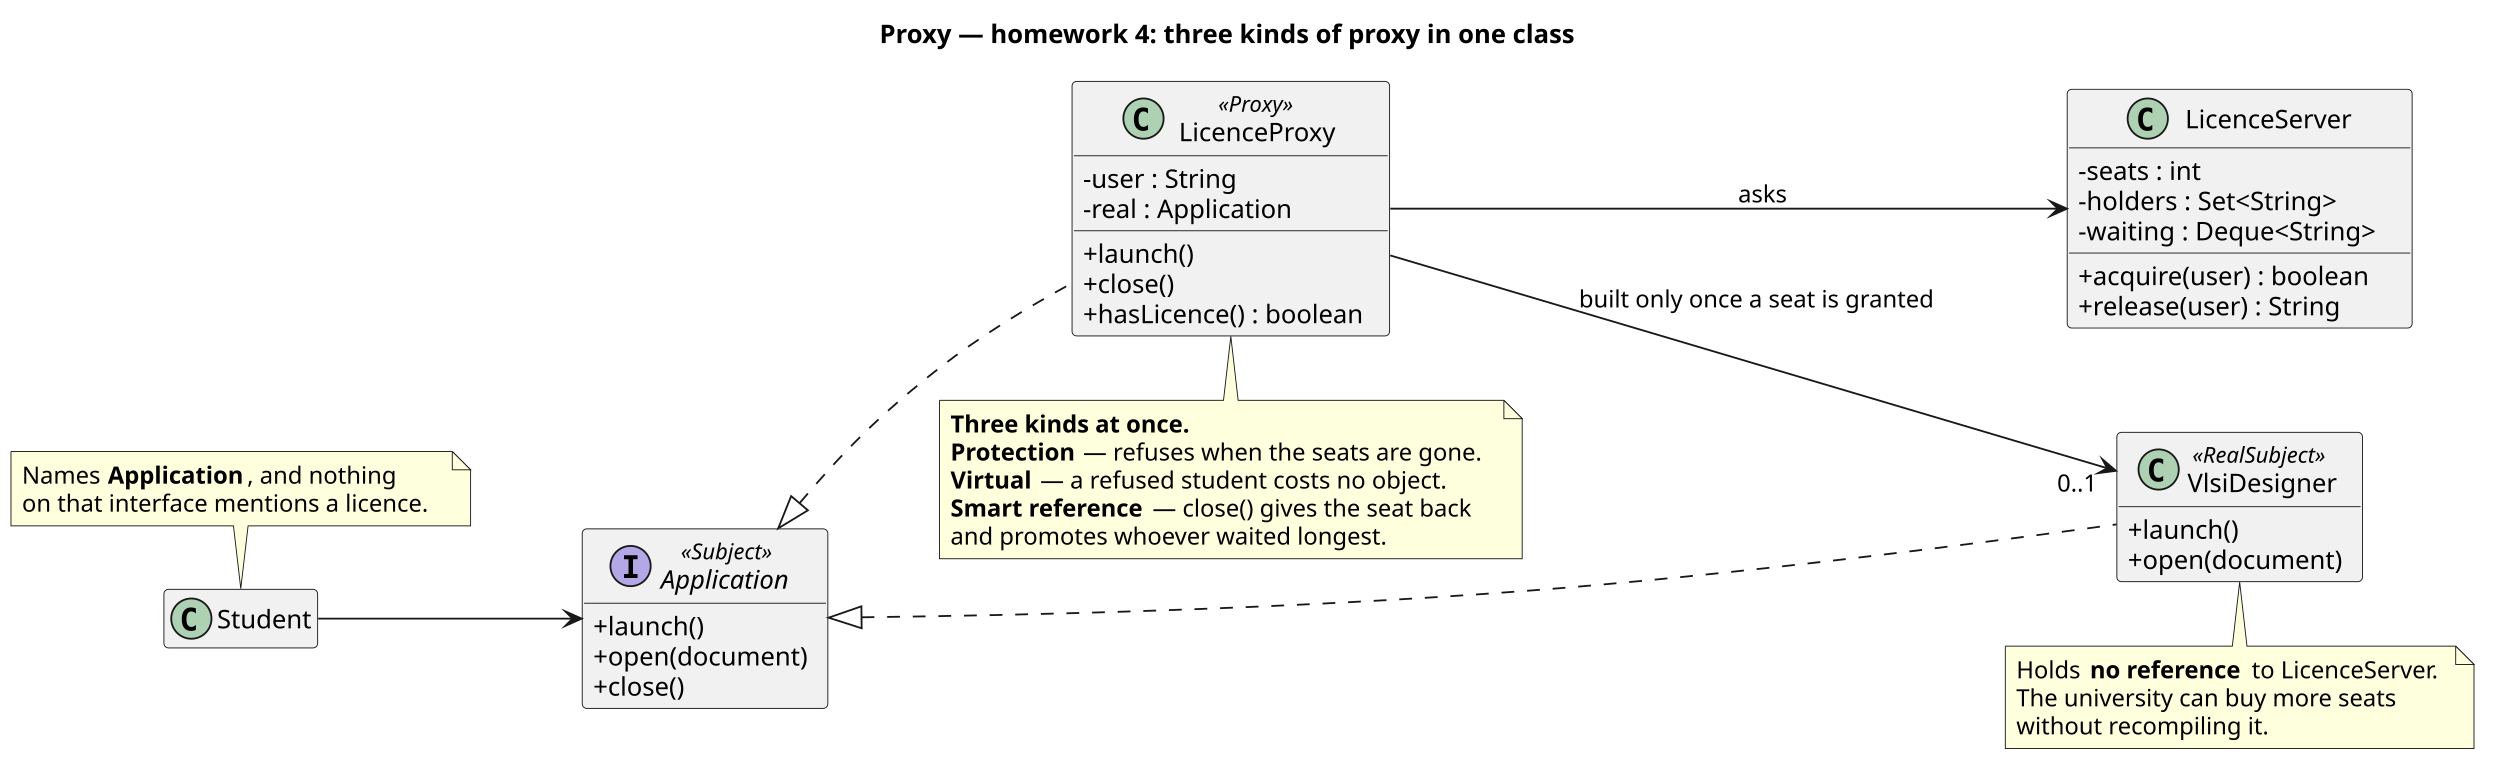
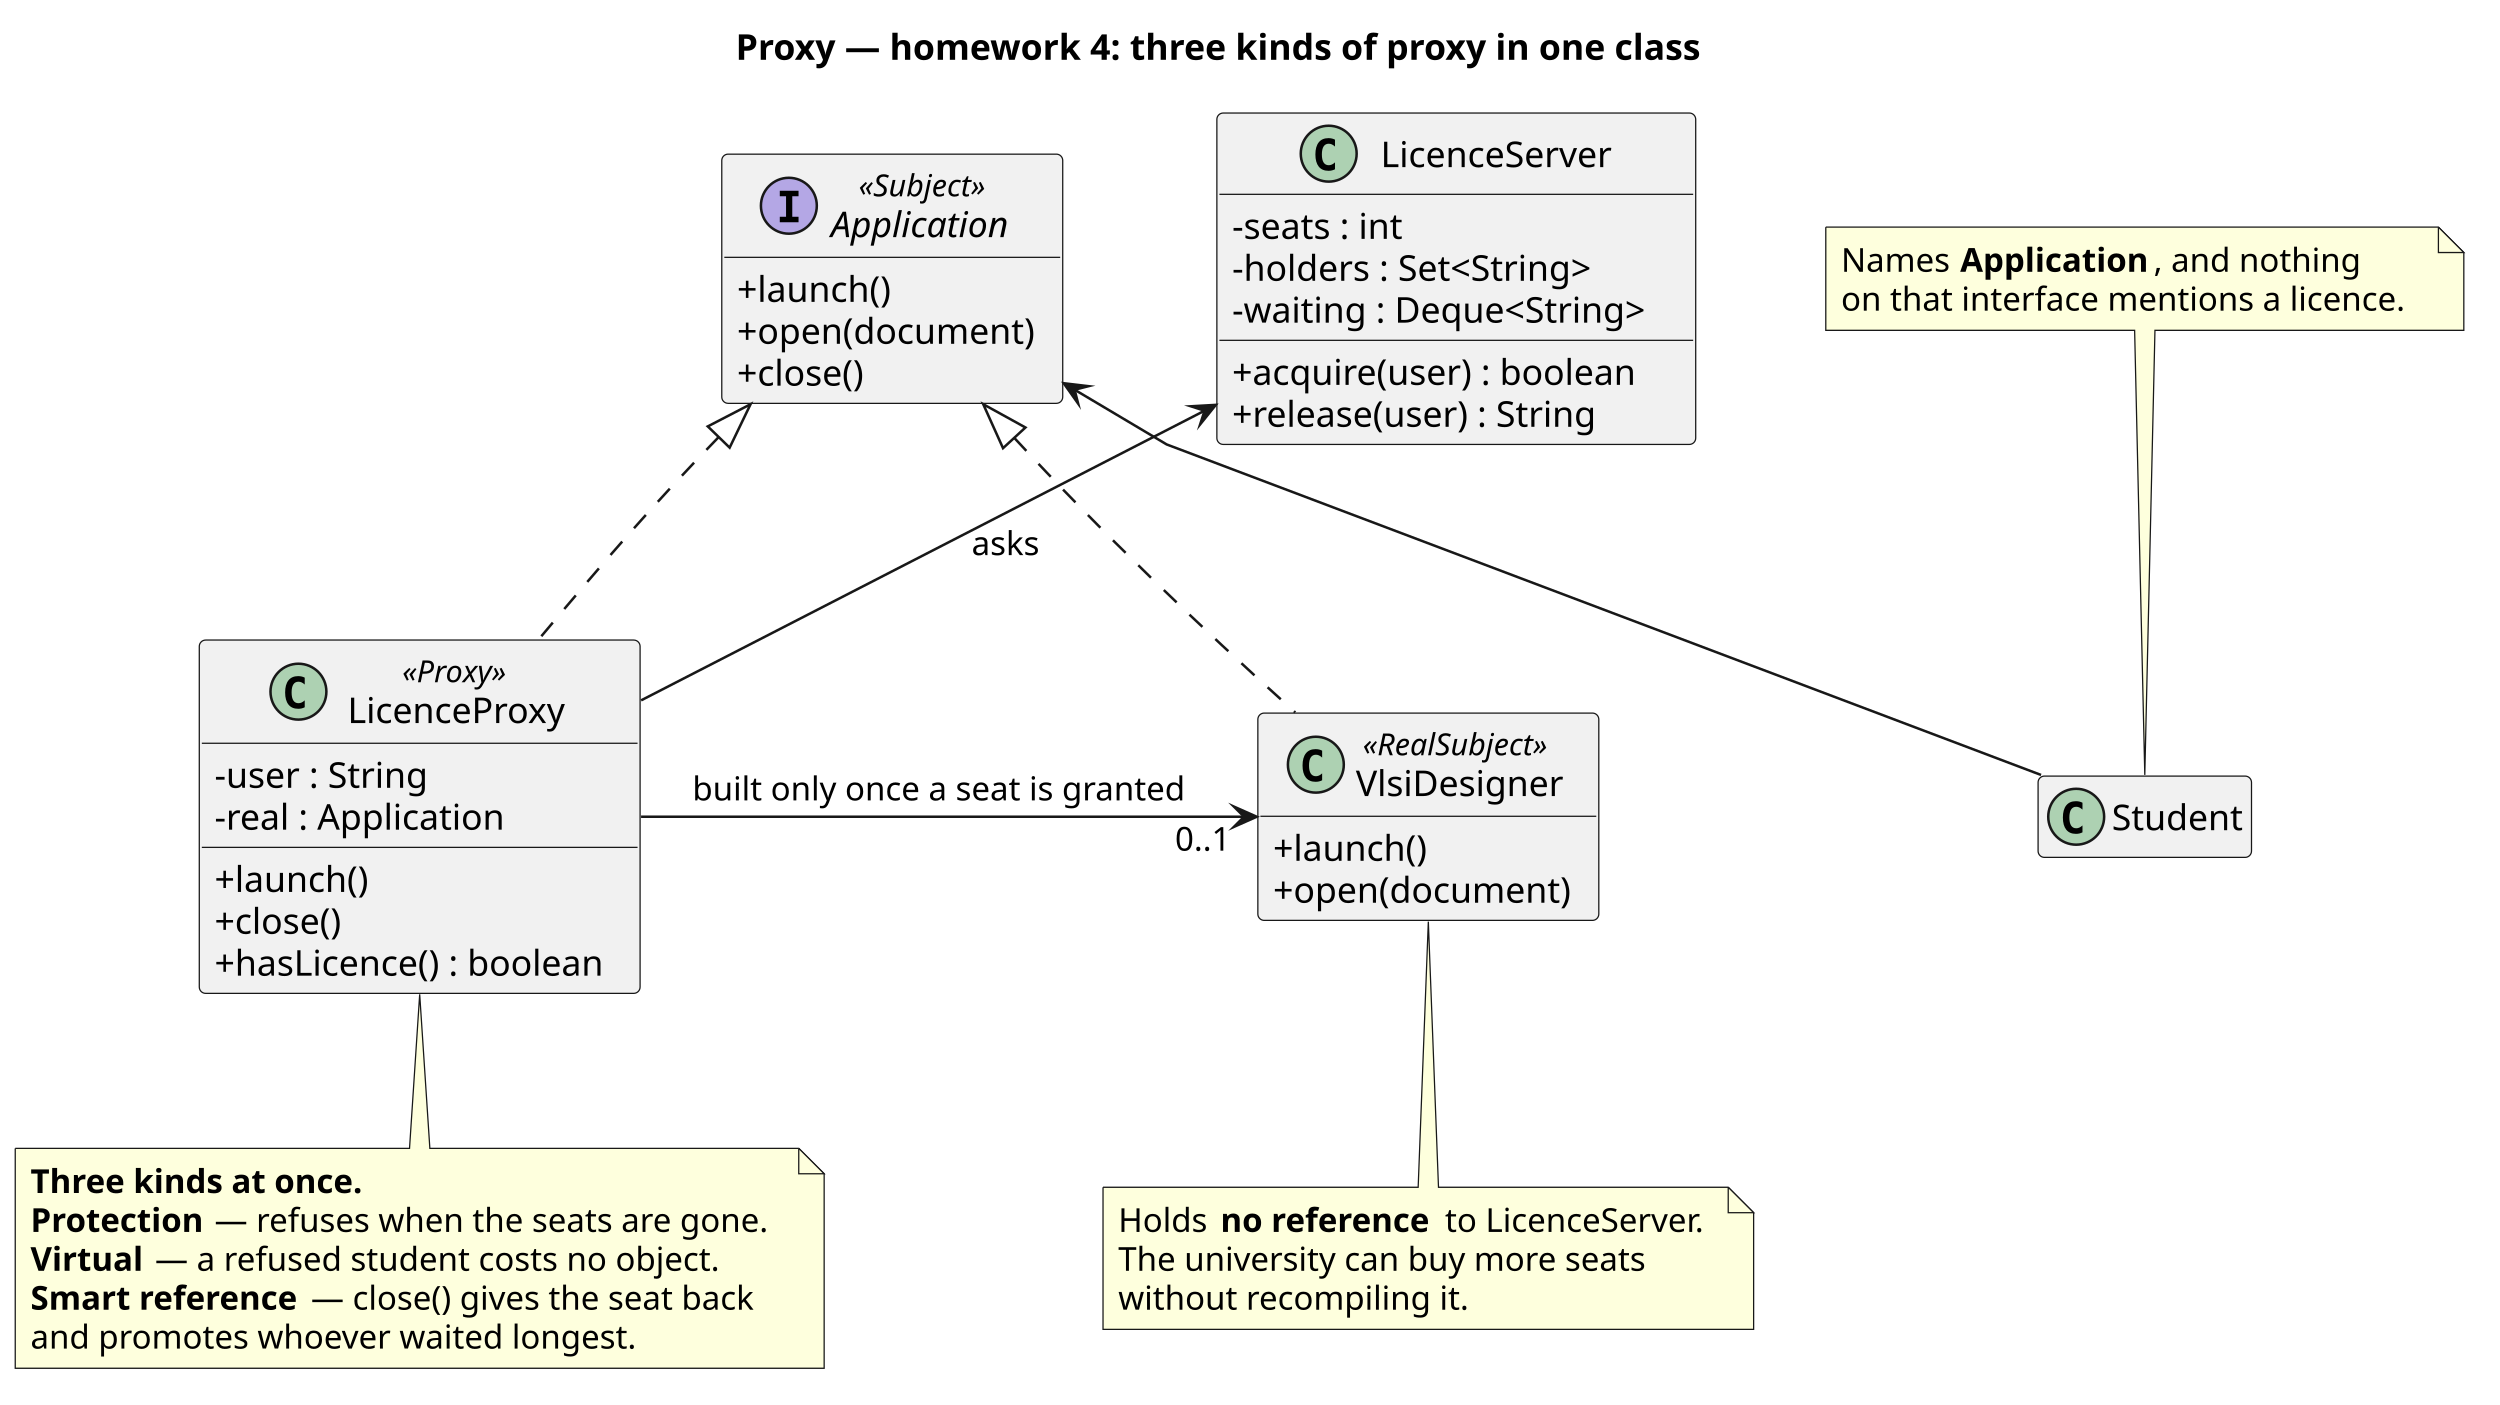
- <svg xmlns="http://www.w3.org/2000/svg" contentStyleType="text/css" data-diagram-type="CLASS" height="423px" preserveAspectRatio="none" style="width:1366px;height:423px;background:#FFFFFF;" version="1.1" viewBox="0 0 1366 423" width="1366px" zoomAndPan="magnify">
+ <svg xmlns="http://www.w3.org/2000/svg" contentStyleType="text/css" data-diagram-type="CLASS" height="553px" preserveAspectRatio="none" style="width:984px;height:553px;background:#FFFFFF;" version="1.1" viewBox="0 0 984 553" width="984px" zoomAndPan="magnify">
  <defs />
  <g>
-     <g class="title" data-source-line="3">
-       <text fill="#000000" font-family="sans-serif" font-size="14" font-weight="700" lengthAdjust="spacing" textLength="398.672" x="480.559" y="23.535">Proxy — homework 4: three kinds of proxy in one class</text>
+     <g class="title" data-source-line="5">
+       <text fill="#000000" font-family="sans-serif" font-size="14" font-weight="700" lengthAdjust="spacing" textLength="398.672" x="289.543" y="23.535">Proxy — homework 4: three kinds of proxy in one class</text>
    </g>
-     <g class="entity" data-qualified-name="Application" data-source-line="8" id="ent0001">
-       <rect fill="#F1F1F1" height="98.086" rx="2.5" ry="2.5" style="stroke:#181818;stroke-width:0.5;" width="134.199" x="318.13" y="288.978" />
-       <ellipse cx="344.537" cy="309.289" fill="#B4A7E5" rx="11" ry="11" style="stroke:#181818;stroke-width:1;" />
-       <path d="M340.965,305.554 L340.965,303.396 L348.344,303.396 L348.344,305.554 L345.879,305.554 L345.879,313.631 L348.344,313.631 L348.344,315.789 L340.965,315.789 L340.965,313.631 L343.43,313.631 L343.43,305.554 Z " fill="#000000" />
-       <text fill="#000000" font-family="sans-serif" font-size="12" font-style="italic" lengthAdjust="spacing" textLength="55.008" x="371.993" y="305.58">«Subject»</text>
-       <text fill="#000000" font-family="sans-serif" font-size="14" font-style="italic" lengthAdjust="spacing" textLength="76.85" x="361.072" y="321.646">Application</text>
-       <line style="stroke:#181818;stroke-width:0.5;" x1="319.13" x2="451.329" y1="329.599" y2="329.599" />
-       <text fill="#000000" font-family="sans-serif" font-size="14" lengthAdjust="spacing" textLength="65.249" x="324.13" y="347.135">+launch()</text>
-       <text fill="#000000" font-family="sans-serif" font-size="14" lengthAdjust="spacing" textLength="122.199" x="324.13" y="363.623">+open(document)</text>
-       <text fill="#000000" font-family="sans-serif" font-size="14" lengthAdjust="spacing" textLength="54.988" x="324.13" y="380.111">+close()</text>
+     <g class="entity" data-qualified-name="Application" data-source-line="6" id="ent0001">
+       <rect fill="#F1F1F1" height="98.086" rx="2.5" ry="2.5" style="stroke:#181818;stroke-width:0.5;" width="134.199" x="284.09" y="60.668" />
+       <ellipse cx="310.497" cy="80.979" fill="#B4A7E5" rx="11" ry="11" style="stroke:#181818;stroke-width:1;" />
+       <path d="M306.925,77.244 L306.925,75.086 L314.305,75.086 L314.305,77.244 L311.839,77.244 L311.839,85.321 L314.305,85.321 L314.305,87.479 L306.925,87.479 L306.925,85.321 L309.39,85.321 L309.39,77.244 Z " fill="#000000" />
+       <text fill="#000000" font-family="sans-serif" font-size="12" font-style="italic" lengthAdjust="spacing" textLength="55.008" x="337.953" y="77.27">«Subject»</text>
+       <text fill="#000000" font-family="sans-serif" font-size="14" font-style="italic" lengthAdjust="spacing" textLength="76.85" x="327.032" y="93.336">Application</text>
+       <line style="stroke:#181818;stroke-width:0.5;" x1="285.09" x2="417.289" y1="101.289" y2="101.289" />
+       <text fill="#000000" font-family="sans-serif" font-size="14" lengthAdjust="spacing" textLength="65.249" x="290.09" y="118.825">+launch()</text>
+       <text fill="#000000" font-family="sans-serif" font-size="14" lengthAdjust="spacing" textLength="122.199" x="290.09" y="135.313">+open(document)</text>
+       <text fill="#000000" font-family="sans-serif" font-size="14" lengthAdjust="spacing" textLength="54.988" x="290.09" y="151.801">+close()</text>
    </g>
-     <g class="entity" data-qualified-name="LicenceProxy" data-source-line="14" id="ent0002">
-       <rect fill="#F1F1F1" height="139.062" rx="2.5" ry="2.5" style="stroke:#181818;stroke-width:0.5;" width="173.499" x="585.77" y="44.488" />
-       <ellipse cx="624.796" cy="64.799" fill="#ADD1B2" rx="11" ry="11" style="stroke:#181818;stroke-width:1;" />
-       <path d="M627.269,70.942 Q626.688,71.241 626.049,71.39 Q625.41,71.54 624.704,71.54 Q622.197,71.54 620.877,69.888 Q619.558,68.236 619.558,65.115 Q619.558,61.985 620.877,60.334 Q622.197,58.682 624.704,58.682 Q625.41,58.682 626.057,58.831 Q626.705,58.98 627.269,59.279 L627.269,62.002 Q626.638,61.421 626.045,61.151 Q625.451,60.881 624.82,60.881 Q623.476,60.881 622.791,61.948 Q622.106,63.015 622.106,65.115 Q622.106,67.207 622.791,68.273 Q623.476,69.34 624.82,69.34 Q625.451,69.34 626.045,69.07 Q626.638,68.8 627.269,68.219 Z " fill="#000000" />
-       <text fill="#000000" font-family="sans-serif" font-size="12" font-style="italic" lengthAdjust="spacing" textLength="45.117" x="665.63" y="61.09">«Proxy»</text>
-       <text fill="#000000" font-family="sans-serif" font-size="14" lengthAdjust="spacing" textLength="88.108" x="644.135" y="77.156">LicenceProxy</text>
-       <line style="stroke:#181818;stroke-width:0.5;" x1="586.77" x2="758.269" y1="85.109" y2="85.109" />
-       <text fill="#000000" font-family="sans-serif" font-size="14" lengthAdjust="spacing" textLength="90.713" x="591.77" y="102.644">-user : String</text>
-       <text fill="#000000" font-family="sans-serif" font-size="14" lengthAdjust="spacing" textLength="123.546" x="591.77" y="119.133">-real : Application</text>
-       <line style="stroke:#181818;stroke-width:0.5;" x1="586.77" x2="758.269" y1="126.086" y2="126.086" />
-       <text fill="#000000" font-family="sans-serif" font-size="14" lengthAdjust="spacing" textLength="65.249" x="591.77" y="143.621">+launch()</text>
-       <text fill="#000000" font-family="sans-serif" font-size="14" lengthAdjust="spacing" textLength="54.988" x="591.77" y="160.109">+close()</text>
-       <text fill="#000000" font-family="sans-serif" font-size="14" lengthAdjust="spacing" textLength="161.499" x="591.77" y="176.598">+hasLicence() : boolean</text>
+     <g class="entity" data-qualified-name="LicenceProxy" data-source-line="12" id="ent0002">
+       <rect fill="#F1F1F1" height="139.062" rx="2.5" ry="2.5" style="stroke:#181818;stroke-width:0.5;" width="173.499" x="78.44" y="251.928" />
+       <ellipse cx="117.466" cy="272.239" fill="#ADD1B2" rx="11" ry="11" style="stroke:#181818;stroke-width:1;" />
+       <path d="M119.939,278.382 Q119.358,278.681 118.719,278.83 Q118.08,278.98 117.374,278.98 Q114.867,278.98 113.547,277.328 Q112.228,275.676 112.228,272.555 Q112.228,269.425 113.547,267.774 Q114.867,266.122 117.374,266.122 Q118.08,266.122 118.727,266.271 Q119.374,266.421 119.939,266.719 L119.939,269.442 Q119.308,268.861 118.715,268.591 Q118.121,268.321 117.49,268.321 Q116.145,268.321 115.461,269.388 Q114.776,270.455 114.776,272.555 Q114.776,274.647 115.461,275.713 Q116.145,276.78 117.49,276.78 Q118.121,276.78 118.715,276.51 Q119.308,276.24 119.939,275.659 Z " fill="#000000" />
+       <text fill="#000000" font-family="sans-serif" font-size="12" font-style="italic" lengthAdjust="spacing" textLength="45.117" x="158.3" y="268.53">«Proxy»</text>
+       <text fill="#000000" font-family="sans-serif" font-size="14" lengthAdjust="spacing" textLength="88.108" x="136.805" y="284.596">LicenceProxy</text>
+       <line style="stroke:#181818;stroke-width:0.5;" x1="79.44" x2="250.939" y1="292.549" y2="292.549" />
+       <text fill="#000000" font-family="sans-serif" font-size="14" lengthAdjust="spacing" textLength="90.713" x="84.44" y="310.084">-user : String</text>
+       <text fill="#000000" font-family="sans-serif" font-size="14" lengthAdjust="spacing" textLength="123.546" x="84.44" y="326.573">-real : Application</text>
+       <line style="stroke:#181818;stroke-width:0.5;" x1="79.44" x2="250.939" y1="333.526" y2="333.526" />
+       <text fill="#000000" font-family="sans-serif" font-size="14" lengthAdjust="spacing" textLength="65.249" x="84.44" y="351.061">+launch()</text>
+       <text fill="#000000" font-family="sans-serif" font-size="14" lengthAdjust="spacing" textLength="54.988" x="84.44" y="367.549">+close()</text>
+       <text fill="#000000" font-family="sans-serif" font-size="14" lengthAdjust="spacing" textLength="161.499" x="84.44" y="384.038">+hasLicence() : boolean</text>
    </g>
-     <g class="entity" data-qualified-name="VlsiDesigner" data-source-line="22" id="ent0003">
-       <rect fill="#F1F1F1" height="81.598" rx="2.5" ry="2.5" style="stroke:#181818;stroke-width:0.5;" width="134.199" x="1156.65" y="236.228" />
-       <ellipse cx="1179.48" cy="256.539" fill="#ADD1B2" rx="11" ry="11" style="stroke:#181818;stroke-width:1;" />
-       <path d="M1181.953,262.682 Q1181.372,262.981 1180.733,263.13 Q1180.093,263.28 1179.388,263.28 Q1176.881,263.28 1175.561,261.628 Q1174.242,259.976 1174.242,256.855 Q1174.242,253.725 1175.561,252.073 Q1176.881,250.422 1179.388,250.422 Q1180.093,250.422 1180.741,250.571 Q1181.388,250.72 1181.953,251.019 L1181.953,253.742 Q1181.322,253.161 1180.728,252.891 Q1180.135,252.621 1179.504,252.621 Q1178.159,252.621 1177.475,253.688 Q1176.79,254.755 1176.79,256.855 Q1176.79,258.947 1177.475,260.013 Q1178.159,261.08 1179.504,261.08 Q1180.135,261.08 1180.728,260.81 Q1181.322,260.54 1181.953,259.959 Z " fill="#000000" />
-       <text fill="#000000" font-family="sans-serif" font-size="12" font-style="italic" lengthAdjust="spacing" textLength="79.377" x="1197.931" y="252.83">«RealSubject»</text>
-       <text fill="#000000" font-family="sans-serif" font-size="14" lengthAdjust="spacing" textLength="84.8" x="1195.22" y="268.896">VlsiDesigner</text>
-       <line style="stroke:#181818;stroke-width:0.5;" x1="1157.65" x2="1289.849" y1="276.849" y2="276.849" />
-       <text fill="#000000" font-family="sans-serif" font-size="14" lengthAdjust="spacing" textLength="65.249" x="1162.65" y="294.385">+launch()</text>
-       <text fill="#000000" font-family="sans-serif" font-size="14" lengthAdjust="spacing" textLength="122.199" x="1162.65" y="310.873">+open(document)</text>
+     <g class="entity" data-qualified-name="VlsiDesigner" data-source-line="20" id="ent0003">
+       <rect fill="#F1F1F1" height="81.598" rx="2.5" ry="2.5" style="stroke:#181818;stroke-width:0.5;" width="134.199" x="495.09" y="280.668" />
+       <ellipse cx="517.92" cy="300.979" fill="#ADD1B2" rx="11" ry="11" style="stroke:#181818;stroke-width:1;" />
+       <path d="M520.393,307.122 Q519.812,307.421 519.173,307.57 Q518.534,307.72 517.828,307.72 Q515.321,307.72 514.001,306.068 Q512.682,304.416 512.682,301.295 Q512.682,298.165 514.001,296.514 Q515.321,294.862 517.828,294.862 Q518.534,294.862 519.181,295.011 Q519.828,295.161 520.393,295.459 L520.393,298.182 Q519.762,297.601 519.168,297.331 Q518.575,297.061 517.944,297.061 Q516.599,297.061 515.915,298.128 Q515.23,299.195 515.23,301.295 Q515.23,303.387 515.915,304.453 Q516.599,305.52 517.944,305.52 Q518.575,305.52 519.168,305.25 Q519.762,304.98 520.393,304.399 Z " fill="#000000" />
+       <text fill="#000000" font-family="sans-serif" font-size="12" font-style="italic" lengthAdjust="spacing" textLength="79.377" x="536.371" y="297.27">«RealSubject»</text>
+       <text fill="#000000" font-family="sans-serif" font-size="14" lengthAdjust="spacing" textLength="84.8" x="533.66" y="313.336">VlsiDesigner</text>
+       <line style="stroke:#181818;stroke-width:0.5;" x1="496.09" x2="628.289" y1="321.289" y2="321.289" />
+       <text fill="#000000" font-family="sans-serif" font-size="14" lengthAdjust="spacing" textLength="65.249" x="501.09" y="338.825">+launch()</text>
+       <text fill="#000000" font-family="sans-serif" font-size="14" lengthAdjust="spacing" textLength="122.199" x="501.09" y="355.313">+open(document)</text>
    </g>
-     <g class="entity" data-qualified-name="LicenceServer" data-source-line="27" id="ent0004">
-       <rect fill="#F1F1F1" height="130.441" rx="2.5" ry="2.5" style="stroke:#181818;stroke-width:0.5;" width="188.47" x="1129.52" y="48.798" />
-       <ellipse cx="1173.538" cy="64.798" fill="#ADD1B2" rx="11" ry="11" style="stroke:#181818;stroke-width:1;" />
-       <path d="M1176.012,70.941 Q1175.43,71.24 1174.791,71.39 Q1174.152,71.539 1173.447,71.539 Q1170.94,71.539 1169.62,69.887 Q1168.3,68.235 1168.3,65.114 Q1168.3,61.985 1169.62,60.333 Q1170.94,58.681 1173.447,58.681 Q1174.152,58.681 1174.8,58.831 Q1175.447,58.98 1176.012,59.279 L1176.012,62.001 Q1175.381,61.42 1174.787,61.151 Q1174.194,60.881 1173.563,60.881 Q1172.218,60.881 1171.533,61.947 Q1170.849,63.014 1170.849,65.114 Q1170.849,67.206 1171.533,68.273 Q1172.218,69.339 1173.563,69.339 Q1174.194,69.339 1174.787,69.07 Q1175.381,68.8 1176.012,68.219 Z " fill="#000000" />
-       <text fill="#000000" font-family="sans-serif" font-size="14" lengthAdjust="spacing" textLength="91.984" x="1193.987" y="70.089">LicenceServer</text>
-       <line style="stroke:#181818;stroke-width:0.5;" x1="1130.52" x2="1316.99" y1="80.798" y2="80.798" />
-       <text fill="#000000" font-family="sans-serif" font-size="14" lengthAdjust="spacing" textLength="74.402" x="1135.52" y="98.333">-seats : int</text>
-       <text fill="#000000" font-family="sans-serif" font-size="14" lengthAdjust="spacing" textLength="155.005" x="1135.52" y="114.822">-holders : Set&lt;String&gt;</text>
-       <text fill="#000000" font-family="sans-serif" font-size="14" lengthAdjust="spacing" textLength="176.47" x="1135.52" y="131.31">-waiting : Deque&lt;String&gt;</text>
-       <line style="stroke:#181818;stroke-width:0.5;" x1="1130.52" x2="1316.99" y1="138.263" y2="138.263" />
-       <text fill="#000000" font-family="sans-serif" font-size="14" lengthAdjust="spacing" textLength="167.132" x="1135.52" y="155.798">+acquire(user) : boolean</text>
-       <text fill="#000000" font-family="sans-serif" font-size="14" lengthAdjust="spacing" textLength="150.89" x="1135.52" y="172.287">+release(user) : String</text>
+     <g class="entity" data-qualified-name="LicenceServer" data-source-line="25" id="ent0004">
+       <rect fill="#F1F1F1" height="130.441" rx="2.5" ry="2.5" style="stroke:#181818;stroke-width:0.5;" width="188.47" x="478.96" y="44.488" />
+       <ellipse cx="522.978" cy="60.488" fill="#ADD1B2" rx="11" ry="11" style="stroke:#181818;stroke-width:1;" />
+       <path d="M525.452,66.631 Q524.87,66.93 524.231,67.08 Q523.592,67.229 522.887,67.229 Q520.38,67.229 519.06,65.577 Q517.74,63.925 517.74,60.804 Q517.74,57.675 519.06,56.023 Q520.38,54.371 522.887,54.371 Q523.592,54.371 524.24,54.52 Q524.887,54.67 525.452,54.969 L525.452,57.691 Q524.821,57.11 524.227,56.841 Q523.634,56.571 523.003,56.571 Q521.658,56.571 520.973,57.638 Q520.288,58.704 520.288,60.804 Q520.288,62.896 520.973,63.963 Q521.658,65.029 523.003,65.029 Q523.634,65.029 524.227,64.76 Q524.821,64.49 525.452,63.909 Z " fill="#000000" />
+       <text fill="#000000" font-family="sans-serif" font-size="14" lengthAdjust="spacing" textLength="91.984" x="543.427" y="65.779">LicenceServer</text>
+       <line style="stroke:#181818;stroke-width:0.5;" x1="479.96" x2="666.43" y1="76.488" y2="76.488" />
+       <text fill="#000000" font-family="sans-serif" font-size="14" lengthAdjust="spacing" textLength="74.402" x="484.96" y="94.023">-seats : int</text>
+       <text fill="#000000" font-family="sans-serif" font-size="14" lengthAdjust="spacing" textLength="155.005" x="484.96" y="110.512">-holders : Set&lt;String&gt;</text>
+       <text fill="#000000" font-family="sans-serif" font-size="14" lengthAdjust="spacing" textLength="176.47" x="484.96" y="127">-waiting : Deque&lt;String&gt;</text>
+       <line style="stroke:#181818;stroke-width:0.5;" x1="479.96" x2="666.43" y1="133.953" y2="133.953" />
+       <text fill="#000000" font-family="sans-serif" font-size="14" lengthAdjust="spacing" textLength="167.132" x="484.96" y="151.488">+acquire(user) : boolean</text>
+       <text fill="#000000" font-family="sans-serif" font-size="14" lengthAdjust="spacing" textLength="150.89" x="484.96" y="167.977">+release(user) : String</text>
    </g>
-     <g class="entity" data-qualified-name="Student" data-source-line="35" id="ent0005">
-       <rect fill="#F1F1F1" height="32" rx="2.5" ry="2.5" style="stroke:#181818;stroke-width:0.5;" width="84.001" x="89.56" y="322.018" />
-       <ellipse cx="104.56" cy="338.018" fill="#ADD1B2" rx="11" ry="11" style="stroke:#181818;stroke-width:1;" />
-       <path d="M107.033,344.161 Q106.452,344.46 105.813,344.61 Q105.174,344.759 104.468,344.759 Q101.961,344.759 100.641,343.107 Q99.322,341.455 99.322,338.334 Q99.322,335.205 100.641,333.553 Q101.961,331.901 104.468,331.901 Q105.174,331.901 105.821,332.05 Q106.469,332.2 107.033,332.499 L107.033,335.221 Q106.402,334.64 105.809,334.371 Q105.215,334.101 104.584,334.101 Q103.24,334.101 102.555,335.168 Q101.87,336.234 101.87,338.334 Q101.87,340.426 102.555,341.493 Q103.24,342.559 104.584,342.559 Q105.215,342.559 105.809,342.289 Q106.402,342.02 107.033,341.439 Z " fill="#000000" />
-       <text fill="#000000" font-family="sans-serif" font-size="14" lengthAdjust="spacing" textLength="52.001" x="118.56" y="343.309">Student</text>
+     <g class="entity" data-qualified-name="Student" data-source-line="33" id="ent0005">
+       <rect fill="#F1F1F1" height="32" rx="2.5" ry="2.5" style="stroke:#181818;stroke-width:0.5;" width="84.001" x="802.19" y="305.468" />
+       <ellipse cx="817.19" cy="321.468" fill="#ADD1B2" rx="11" ry="11" style="stroke:#181818;stroke-width:1;" />
+       <path d="M819.663,327.611 Q819.082,327.91 818.443,328.06 Q817.804,328.209 817.098,328.209 Q814.591,328.209 813.271,326.557 Q811.952,324.905 811.952,321.784 Q811.952,318.655 813.271,317.003 Q814.591,315.351 817.098,315.351 Q817.804,315.351 818.451,315.5 Q819.099,315.65 819.663,315.949 L819.663,318.671 Q819.032,318.09 818.439,317.821 Q817.845,317.551 817.214,317.551 Q815.87,317.551 815.185,318.618 Q814.5,319.684 814.5,321.784 Q814.5,323.876 815.185,324.943 Q815.87,326.009 817.214,326.009 Q817.845,326.009 818.439,325.74 Q819.032,325.47 819.663,324.889 Z " fill="#000000" />
+       <text fill="#000000" font-family="sans-serif" font-size="14" lengthAdjust="spacing" textLength="52.001" x="831.19" y="326.759">Student</text>
    </g>
-     <g class="entity" data-qualified-name="GMN11" data-source-line="44" id="ent0012">
-       <path d="M513.33,218.748 L513.33,305.301 A0,0 0 0 0 513.33,305.301 L831.718,305.301 A0,0 0 0 0 831.718,305.301 L831.718,228.748 L821.718,218.748 L676.52,218.748 L672.52,183.728 L668.52,218.748 L513.33,218.748 A0,0 0 0 0 513.33,218.748" fill="#FEFFDD" style="stroke:#181818;stroke-width:0.5;" />
-       <path d="M821.718,218.748 L821.718,228.748 L831.718,228.748 L821.718,218.748" fill="#FEFFDD" style="stroke:#181818;stroke-width:0.5;" />
-       <text fill="#000000" font-family="sans-serif" font-size="13" font-weight="700" lengthAdjust="spacing" textLength="135.96" x="519.33" y="236.317">Three kinds at once.</text>
-       <text fill="#000000" font-family="sans-serif" font-size="13" font-weight="700" lengthAdjust="spacing" textLength="68.326" x="519.33" y="251.627">Protection</text>
-       <text fill="#000000" font-family="sans-serif" font-size="13" lengthAdjust="spacing" textLength="224.948" x="591.769" y="251.627">— refuses when the seats are gone.</text>
-       <text fill="#000000" font-family="sans-serif" font-size="13" font-weight="700" lengthAdjust="spacing" textLength="44.897" x="519.33" y="266.938">Virtual</text>
-       <text fill="#000000" font-family="sans-serif" font-size="13" lengthAdjust="spacing" textLength="232.045" x="568.34" y="266.938">— a refused student costs no object.</text>
-       <text fill="#000000" font-family="sans-serif" font-size="13" font-weight="700" lengthAdjust="spacing" textLength="106.272" x="519.33" y="282.248">Smart reference</text>
-       <text fill="#000000" font-family="sans-serif" font-size="13" lengthAdjust="spacing" textLength="182.457" x="629.716" y="282.248">— close() gives the seat back</text>
-       <text fill="#000000" font-family="sans-serif" font-size="13" lengthAdjust="spacing" textLength="244.829" x="519.33" y="297.559">and promotes whoever waited longest.</text>
+     <g class="entity" data-qualified-name="GMN8" data-source-line="39" id="ent0009">
+       <path d="M6,451.998 L6,538.551 A0,0 0 0 0 6,538.551 L324.388,538.551 A0,0 0 0 0 324.388,538.551 L324.388,461.998 L314.388,451.998 L169.19,451.998 L165.19,391.358 L161.19,451.998 L6,451.998 A0,0 0 0 0 6,451.998" fill="#FEFFDD" style="stroke:#181818;stroke-width:0.5;" />
+       <path d="M314.388,451.998 L314.388,461.998 L324.388,461.998 L314.388,451.998" fill="#FEFFDD" style="stroke:#181818;stroke-width:0.5;" />
+       <text fill="#000000" font-family="sans-serif" font-size="13" font-weight="700" lengthAdjust="spacing" textLength="135.96" x="12" y="469.567">Three kinds at once.</text>
+       <text fill="#000000" font-family="sans-serif" font-size="13" font-weight="700" lengthAdjust="spacing" textLength="68.326" x="12" y="484.877">Protection</text>
+       <text fill="#000000" font-family="sans-serif" font-size="13" lengthAdjust="spacing" textLength="224.948" x="84.439" y="484.877">— refuses when the seats are gone.</text>
+       <text fill="#000000" font-family="sans-serif" font-size="13" font-weight="700" lengthAdjust="spacing" textLength="44.897" x="12" y="500.188">Virtual</text>
+       <text fill="#000000" font-family="sans-serif" font-size="13" lengthAdjust="spacing" textLength="232.045" x="61.01" y="500.188">— a refused student costs no object.</text>
+       <text fill="#000000" font-family="sans-serif" font-size="13" font-weight="700" lengthAdjust="spacing" textLength="106.272" x="12" y="515.498">Smart reference</text>
+       <text fill="#000000" font-family="sans-serif" font-size="13" lengthAdjust="spacing" textLength="182.457" x="122.386" y="515.498">— close() gives the seat back</text>
+       <text fill="#000000" font-family="sans-serif" font-size="13" lengthAdjust="spacing" textLength="244.829" x="12" y="530.809">and promotes whoever waited longest.</text>
    </g>
-     <g class="entity" data-qualified-name="GMN14" data-source-line="52" id="ent0015">
-       <path d="M1095.71,353.058 L1095.71,408.99 A0,0 0 0 0 1095.71,408.99 L1351.789,408.99 A0,0 0 0 0 1351.789,408.99 L1351.789,363.058 L1341.789,353.058 L1227.75,353.058 L1223.75,318.048 L1219.75,353.058 L1095.71,353.058 A0,0 0 0 0 1095.71,353.058" fill="#FEFFDD" style="stroke:#181818;stroke-width:0.5;" />
-       <path d="M1341.789,353.058 L1341.789,363.058 L1351.789,363.058 L1341.789,353.058" fill="#FEFFDD" style="stroke:#181818;stroke-width:0.5;" />
-       <text fill="#000000" font-family="sans-serif" font-size="13" lengthAdjust="spacing" textLength="36.105" x="1101.71" y="370.627">Holds</text>
-       <text fill="#000000" font-family="sans-serif" font-size="13" font-weight="700" lengthAdjust="spacing" textLength="84.259" x="1141.929" y="370.627">no reference</text>
-       <text fill="#000000" font-family="sans-serif" font-size="13" lengthAdjust="spacing" textLength="106.488" x="1230.301" y="370.627">to LicenceServer.</text>
-       <text fill="#000000" font-family="sans-serif" font-size="13" lengthAdjust="spacing" textLength="215.49" x="1101.71" y="385.937">The university can buy more seats</text>
-       <text fill="#000000" font-family="sans-serif" font-size="13" lengthAdjust="spacing" textLength="143.552" x="1101.71" y="401.248">without recompiling it.</text>
+     <g class="entity" data-qualified-name="GMN11" data-source-line="47" id="ent0012">
+       <path d="M434.15,467.308 L434.15,523.24 A0,0 0 0 0 434.15,523.24 L690.229,523.24 A0,0 0 0 0 690.229,523.24 L690.229,477.308 L680.229,467.308 L566.19,467.308 L562.19,362.748 L558.19,467.308 L434.15,467.308 A0,0 0 0 0 434.15,467.308" fill="#FEFFDD" style="stroke:#181818;stroke-width:0.5;" />
+       <path d="M680.229,467.308 L680.229,477.308 L690.229,477.308 L680.229,467.308" fill="#FEFFDD" style="stroke:#181818;stroke-width:0.5;" />
+       <text fill="#000000" font-family="sans-serif" font-size="13" lengthAdjust="spacing" textLength="36.105" x="440.15" y="484.877">Holds</text>
+       <text fill="#000000" font-family="sans-serif" font-size="13" font-weight="700" lengthAdjust="spacing" textLength="84.259" x="480.369" y="484.877">no reference</text>
+       <text fill="#000000" font-family="sans-serif" font-size="13" lengthAdjust="spacing" textLength="106.488" x="568.741" y="484.877">to LicenceServer.</text>
+       <text fill="#000000" font-family="sans-serif" font-size="13" lengthAdjust="spacing" textLength="215.49" x="440.15" y="500.187">The university can buy more seats</text>
+       <text fill="#000000" font-family="sans-serif" font-size="13" lengthAdjust="spacing" textLength="143.552" x="440.15" y="515.498">without recompiling it.</text>
    </g>
-     <g class="entity" data-qualified-name="GMN17" data-source-line="58" id="ent0018">
-       <path d="M6,246.708 L6,287.329 A0,0 0 0 0 6,287.329 L127.56,287.329 L131.56,321.658 L135.56,287.329 L257.128,287.329 A0,0 0 0 0 257.128,287.329 L257.128,256.708 L247.128,246.708 L6,246.708 A0,0 0 0 0 6,246.708" fill="#FEFFDD" style="stroke:#181818;stroke-width:0.5;" />
-       <path d="M247.128,246.708 L247.128,256.708 L257.128,256.708 L247.128,246.708" fill="#FEFFDD" style="stroke:#181818;stroke-width:0.5;" />
-       <text fill="#000000" font-family="sans-serif" font-size="13" lengthAdjust="spacing" textLength="42.79" x="12" y="264.277">Names</text>
-       <text fill="#000000" font-family="sans-serif" font-size="13" font-weight="700" lengthAdjust="spacing" textLength="76.153" x="58.903" y="264.277">Application</text>
-       <text fill="#000000" font-family="sans-serif" font-size="13" lengthAdjust="spacing" textLength="84.684" x="135.056" y="264.277">, and nothing</text>
-       <text fill="#000000" font-family="sans-serif" font-size="13" lengthAdjust="spacing" textLength="230.128" x="12" y="279.587">on that interface mentions a licence.</text>
+     <g class="entity" data-qualified-name="GMN14" data-source-line="53" id="ent0015">
+       <path d="M718.63,89.398 L718.63,130.019 A0,0 0 0 0 718.63,130.019 L840.19,130.019 L844.19,305.008 L848.19,130.019 L969.758,130.019 A0,0 0 0 0 969.758,130.019 L969.758,99.398 L959.758,89.398 L718.63,89.398 A0,0 0 0 0 718.63,89.398" fill="#FEFFDD" style="stroke:#181818;stroke-width:0.5;" />
+       <path d="M959.758,89.398 L959.758,99.398 L969.758,99.398 L959.758,89.398" fill="#FEFFDD" style="stroke:#181818;stroke-width:0.5;" />
+       <text fill="#000000" font-family="sans-serif" font-size="13" lengthAdjust="spacing" textLength="42.79" x="724.63" y="106.967">Names</text>
+       <text fill="#000000" font-family="sans-serif" font-size="13" font-weight="700" lengthAdjust="spacing" textLength="76.153" x="771.533" y="106.967">Application</text>
+       <text fill="#000000" font-family="sans-serif" font-size="13" lengthAdjust="spacing" textLength="84.684" x="847.686" y="106.967">, and nothing</text>
+       <text fill="#000000" font-family="sans-serif" font-size="13" lengthAdjust="spacing" textLength="230.128" x="724.63" y="122.277">on that interface mentions a licence.</text>
    </g>
-     <g class="link" data-entity-1="ent0001" data-entity-2="ent0002" data-link-type="extension" data-source-line="37" id="lnk6">
-       <path codeLine="37" d="M436.862,274.951 C460.452,247.091 480.59,226.578 513.33,201.018 C535.32,183.858 561.14,168.108 585.47,154.868" fill="none" id="Application-backto-LicenceProxy" style="stroke:#181818;stroke-width:1;stroke-dasharray:7,7;" />
-       <polygon fill="none" points="425.23,288.688,441.441,278.829,432.283,271.074,425.23,288.688" style="stroke:#181818;stroke-width:1;stroke-linejoin:miter;stroke-miterlimit:10;" />
+     <g class="link" data-entity-1="ent0001" data-entity-2="ent0002" data-link-type="extension" data-source-line="35" id="lnk6">
+       <path codeLine="35" d="M282.882,172.013 C256.222,199.473 237.44,221.388 212.03,251.658" fill="none" id="Application-backto-LicenceProxy" style="stroke:#181818;stroke-width:1;stroke-dasharray:7,7;" />
+       <polygon fill="none" points="295.42,159.098,278.577,167.833,287.187,176.192,295.42,159.098" style="stroke:#181818;stroke-width:1;stroke-linejoin:miter;stroke-miterlimit:10;" />
    </g>
-     <g class="link" data-entity-1="ent0001" data-entity-2="ent0003" data-link-type="extension" data-source-line="38" id="lnk7">
-       <path codeLine="38" d="M470.739,337.289 C557.899,336.229 697.45,333.158 831.71,323.018 C946.23,314.378 1078.85,297.268 1156.5,286.528" fill="none" id="Application-backto-VlsiDesigner" style="stroke:#181818;stroke-width:1;stroke-dasharray:7,7;" />
-       <polygon fill="none" points="452.74,337.508,470.812,343.289,470.666,331.29,452.74,337.508" style="stroke:#181818;stroke-width:1;stroke-linejoin:miter;stroke-miterlimit:10;" />
+     <g class="link" data-entity-1="ent0001" data-entity-2="ent0003" data-link-type="extension" data-source-line="36" id="lnk7">
+       <path codeLine="36" d="M399.201,172.332 C433.111,209.112 471.46,245.868 509.82,280.418" fill="none" id="Application-backto-VlsiDesigner" style="stroke:#181818;stroke-width:1;stroke-dasharray:7,7;" />
+       <polygon fill="none" points="387,159.098,394.79,176.399,403.612,168.265,387,159.098" style="stroke:#181818;stroke-width:1;stroke-linejoin:miter;stroke-miterlimit:10;" />
    </g>
-     <g class="link" data-entity-1="ent0005" data-entity-2="ent0001" data-link-type="dependency" data-source-line="39" id="lnk8">
-       <path codeLine="39" d="M173.84,338.018 C212.88,338.018 267.14,338.018 312.83,338.018" fill="none" id="Student-to-Application" style="stroke:#181818;stroke-width:1;" />
-       <polygon fill="#181818" points="317.83,338.018,308.83,334.018,312.83,338.018,308.83,342.018,317.83,338.018" style="stroke:#181818;stroke-width:1;stroke-linejoin:miter;stroke-miterlimit:10;" />
+     <g class="link" data-entity-1="ent0005" data-entity-2="ent0001" data-link-type="dependency" data-source-line="57" id="lnk17">
+       <path codeLine="57" d="M803.36,305.028 C704.27,267.578 459.19,174.928 459.19,174.928 C459.19,174.928 444.798,166.374 422.968,153.394" fill="none" id="Student-to-Application" style="stroke:#181818;stroke-width:1;" />
+       <polygon fill="#181818" points="418.67,150.838,424.361,158.876,422.968,153.394,428.45,152,418.67,150.838" style="stroke:#181818;stroke-width:1;stroke-linejoin:miter;stroke-miterlimit:10;" />
    </g>
-     <g class="link" data-entity-1="ent0002" data-entity-2="ent0003" data-link-type="dependency" data-source-line="40" id="lnk9">
-       <path codeLine="40" d="M759.64,139.578 C869.38,172.148 1051.937,226.326 1151.377,255.836" fill="none" id="LicenceProxy-to-VlsiDesigner" style="stroke:#181818;stroke-width:1;" />
-       <polygon fill="#181818" points="1156.17,257.258,1148.68,250.863,1151.377,255.836,1146.404,258.533,1156.17,257.258" style="stroke:#181818;stroke-width:1;stroke-linejoin:miter;stroke-miterlimit:10;" />
-       <text fill="#000000" font-family="sans-serif" font-size="13" lengthAdjust="spacing" textLength="202.3" x="862.71" y="167.967">built only once a seat is granted</text>
-       <text fill="#000000" font-family="sans-serif" font-size="13" lengthAdjust="spacing" textLength="24.667" x="1123.998" y="268.577">0..1</text>
+     <g class="link" data-entity-1="ent0002" data-entity-2="ent0003" data-link-type="dependency" data-source-line="58" id="lnk18">
+       <path codeLine="58" d="M252.32,321.468 C325.24,321.468 422.82,321.468 489.65,321.468" fill="none" id="LicenceProxy-to-VlsiDesigner" style="stroke:#181818;stroke-width:1;" />
+       <polygon fill="#181818" points="494.65,321.468,485.65,317.468,489.65,321.468,485.65,325.468,494.65,321.468" style="stroke:#181818;stroke-width:1;stroke-linejoin:miter;stroke-miterlimit:10;" />
+       <text fill="#000000" font-family="sans-serif" font-size="13" lengthAdjust="spacing" textLength="202.3" x="272.52" y="315.037">built only once a seat is granted</text>
+       <text fill="#000000" font-family="sans-serif" font-size="13" lengthAdjust="spacing" textLength="24.667" x="462.482" y="334.826">0..1</text>
    </g>
-     <g class="link" data-entity-1="ent0002" data-entity-2="ent0004" data-link-type="dependency" data-source-line="41" id="lnk10">
-       <path codeLine="41" d="M759.64,114.018 C860.17,114.018 1020.84,114.018 1124.38,114.018" fill="none" id="LicenceProxy-to-LicenceServer" style="stroke:#181818;stroke-width:1;" />
-       <polygon fill="#181818" points="1129.38,114.018,1120.38,110.018,1124.38,114.018,1120.38,118.018,1129.38,114.018" style="stroke:#181818;stroke-width:1;stroke-linejoin:miter;stroke-miterlimit:10;" />
-       <text fill="#000000" font-family="sans-serif" font-size="13" lengthAdjust="spacing" textLength="28.031" x="949.71" y="110.587">asks</text>
+     <g class="link" data-entity-1="ent0002" data-entity-2="ent0004" data-link-type="dependency" data-source-line="59" id="lnk19">
+       <path codeLine="59" d="M252.34,275.658 C318.83,241.478 405.853,196.745 474.113,161.645" fill="none" id="LicenceProxy-to-LicenceServer" style="stroke:#181818;stroke-width:1;" />
+       <polygon fill="#181818" points="478.56,159.358,468.727,159.917,474.113,161.645,472.385,167.031,478.56,159.358" style="stroke:#181818;stroke-width:1;stroke-linejoin:miter;stroke-miterlimit:10;" />
+       <text fill="#000000" font-family="sans-serif" font-size="13" lengthAdjust="spacing" textLength="28.031" x="382.43" y="218.497">asks</text>
    </g>
  </g>
</svg>
